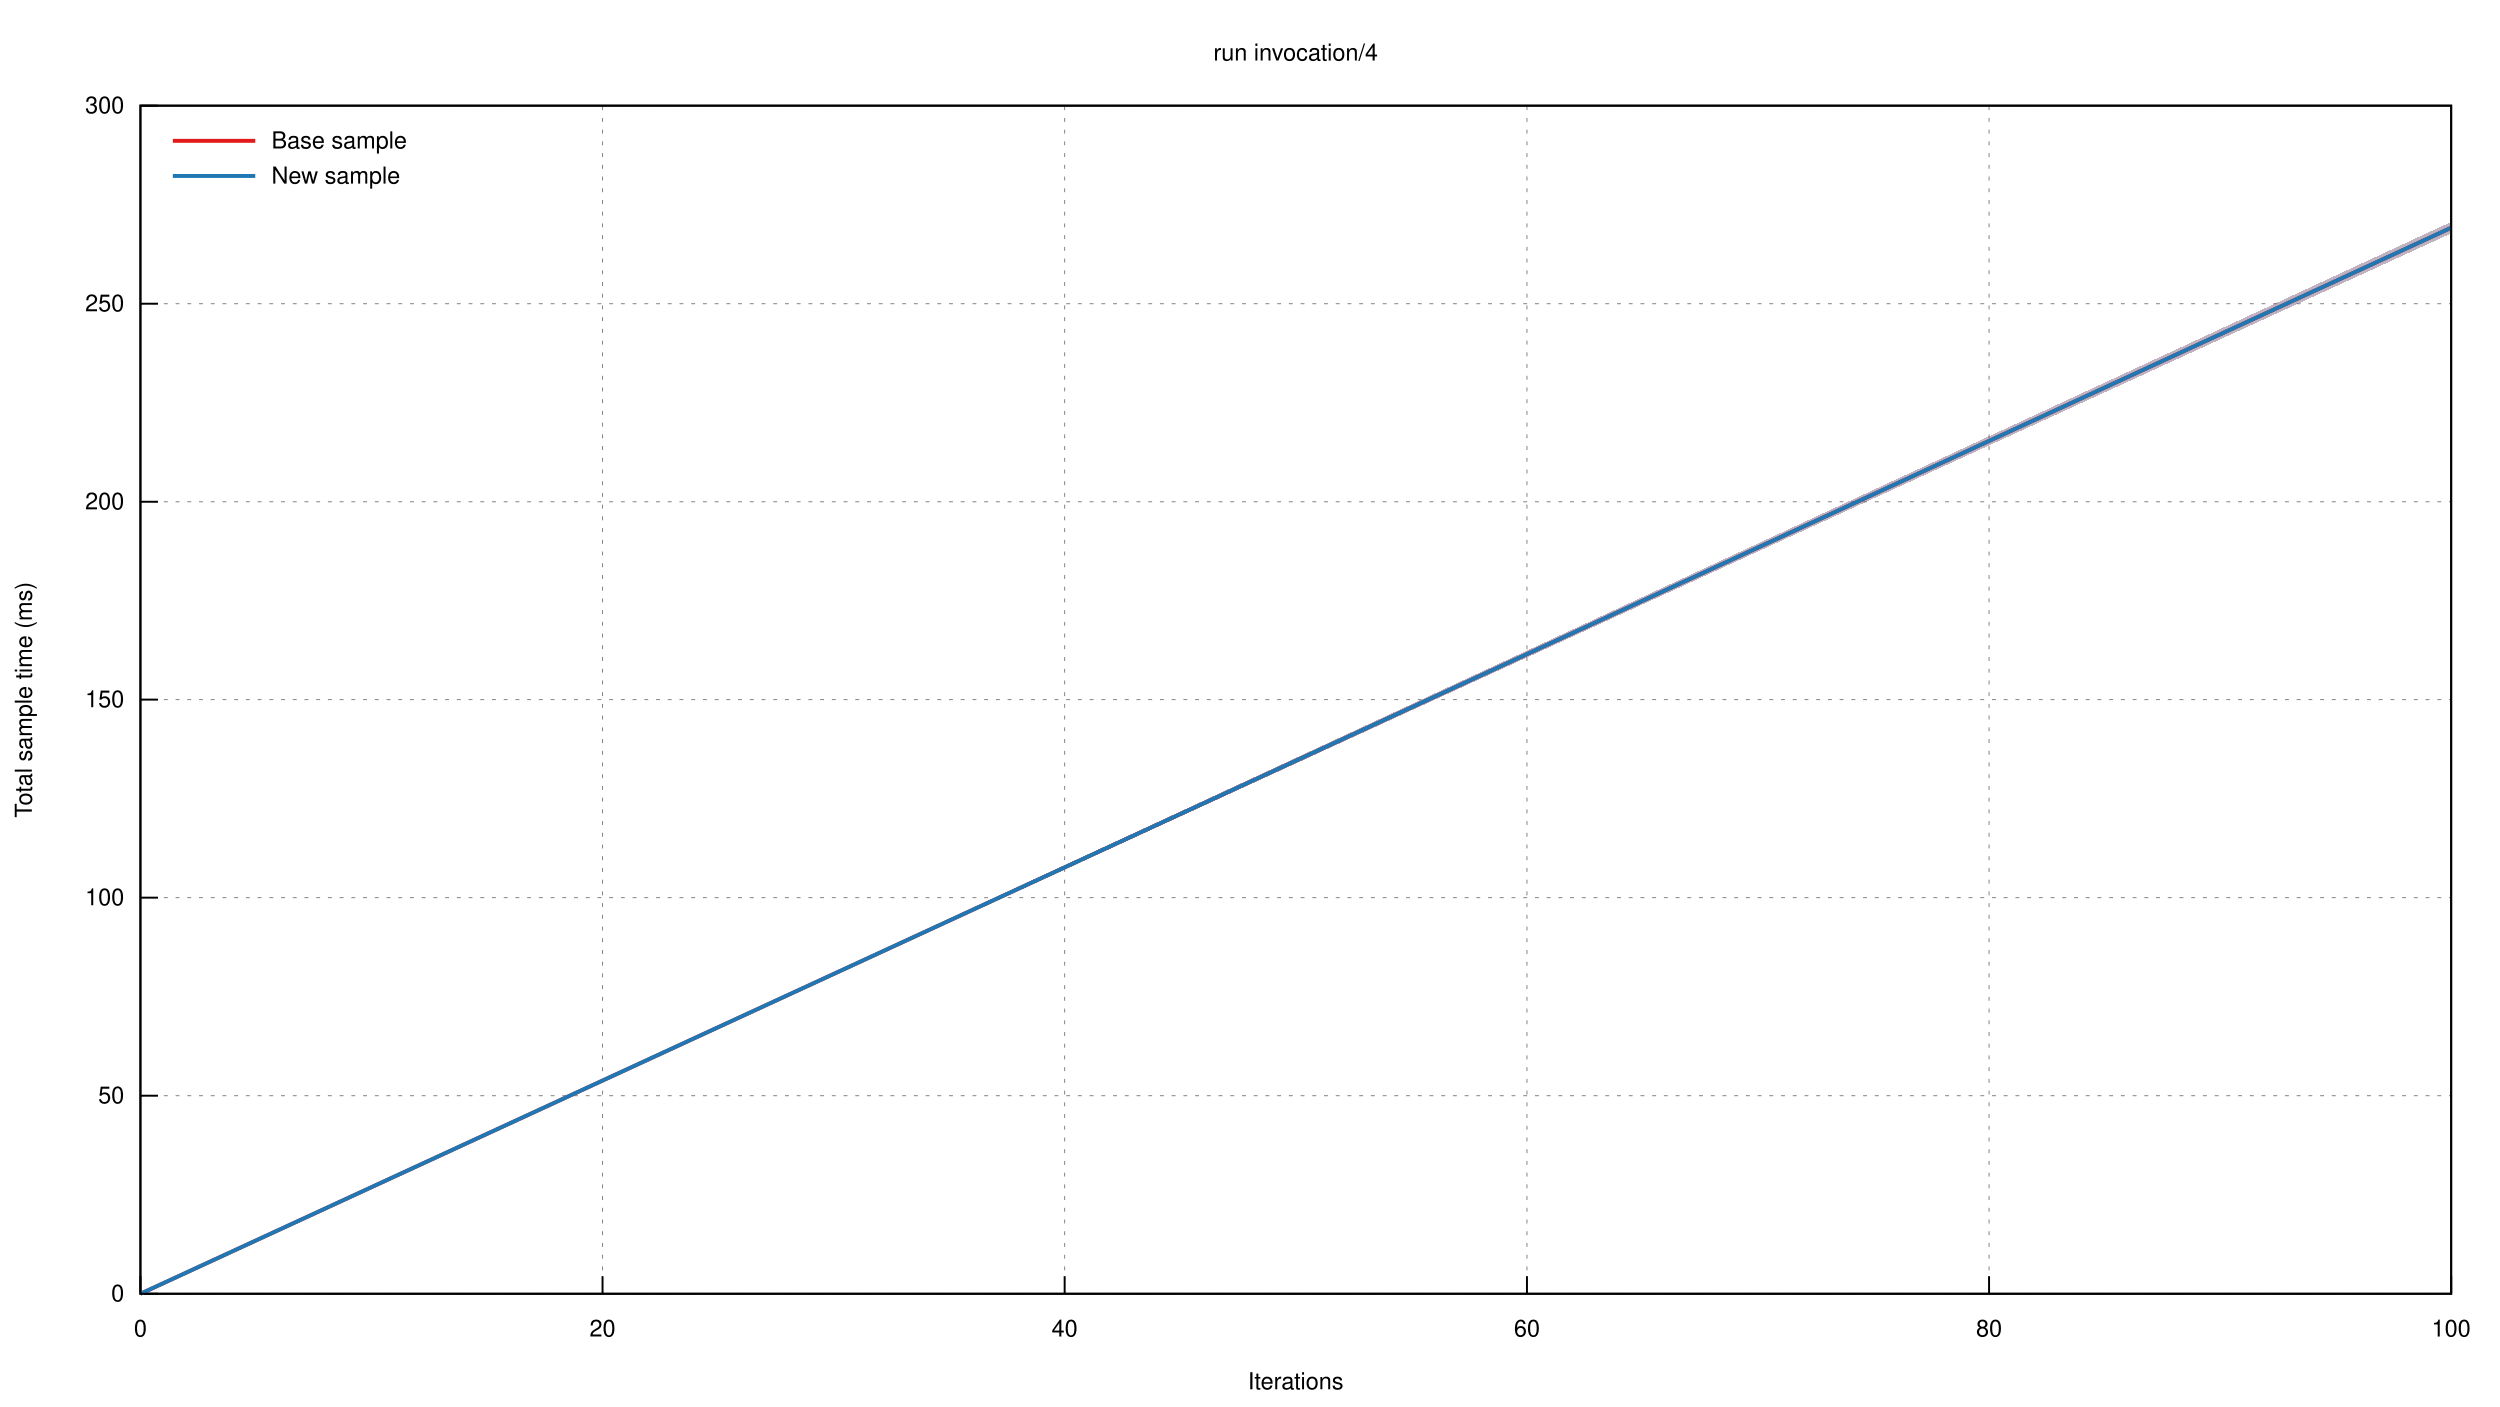
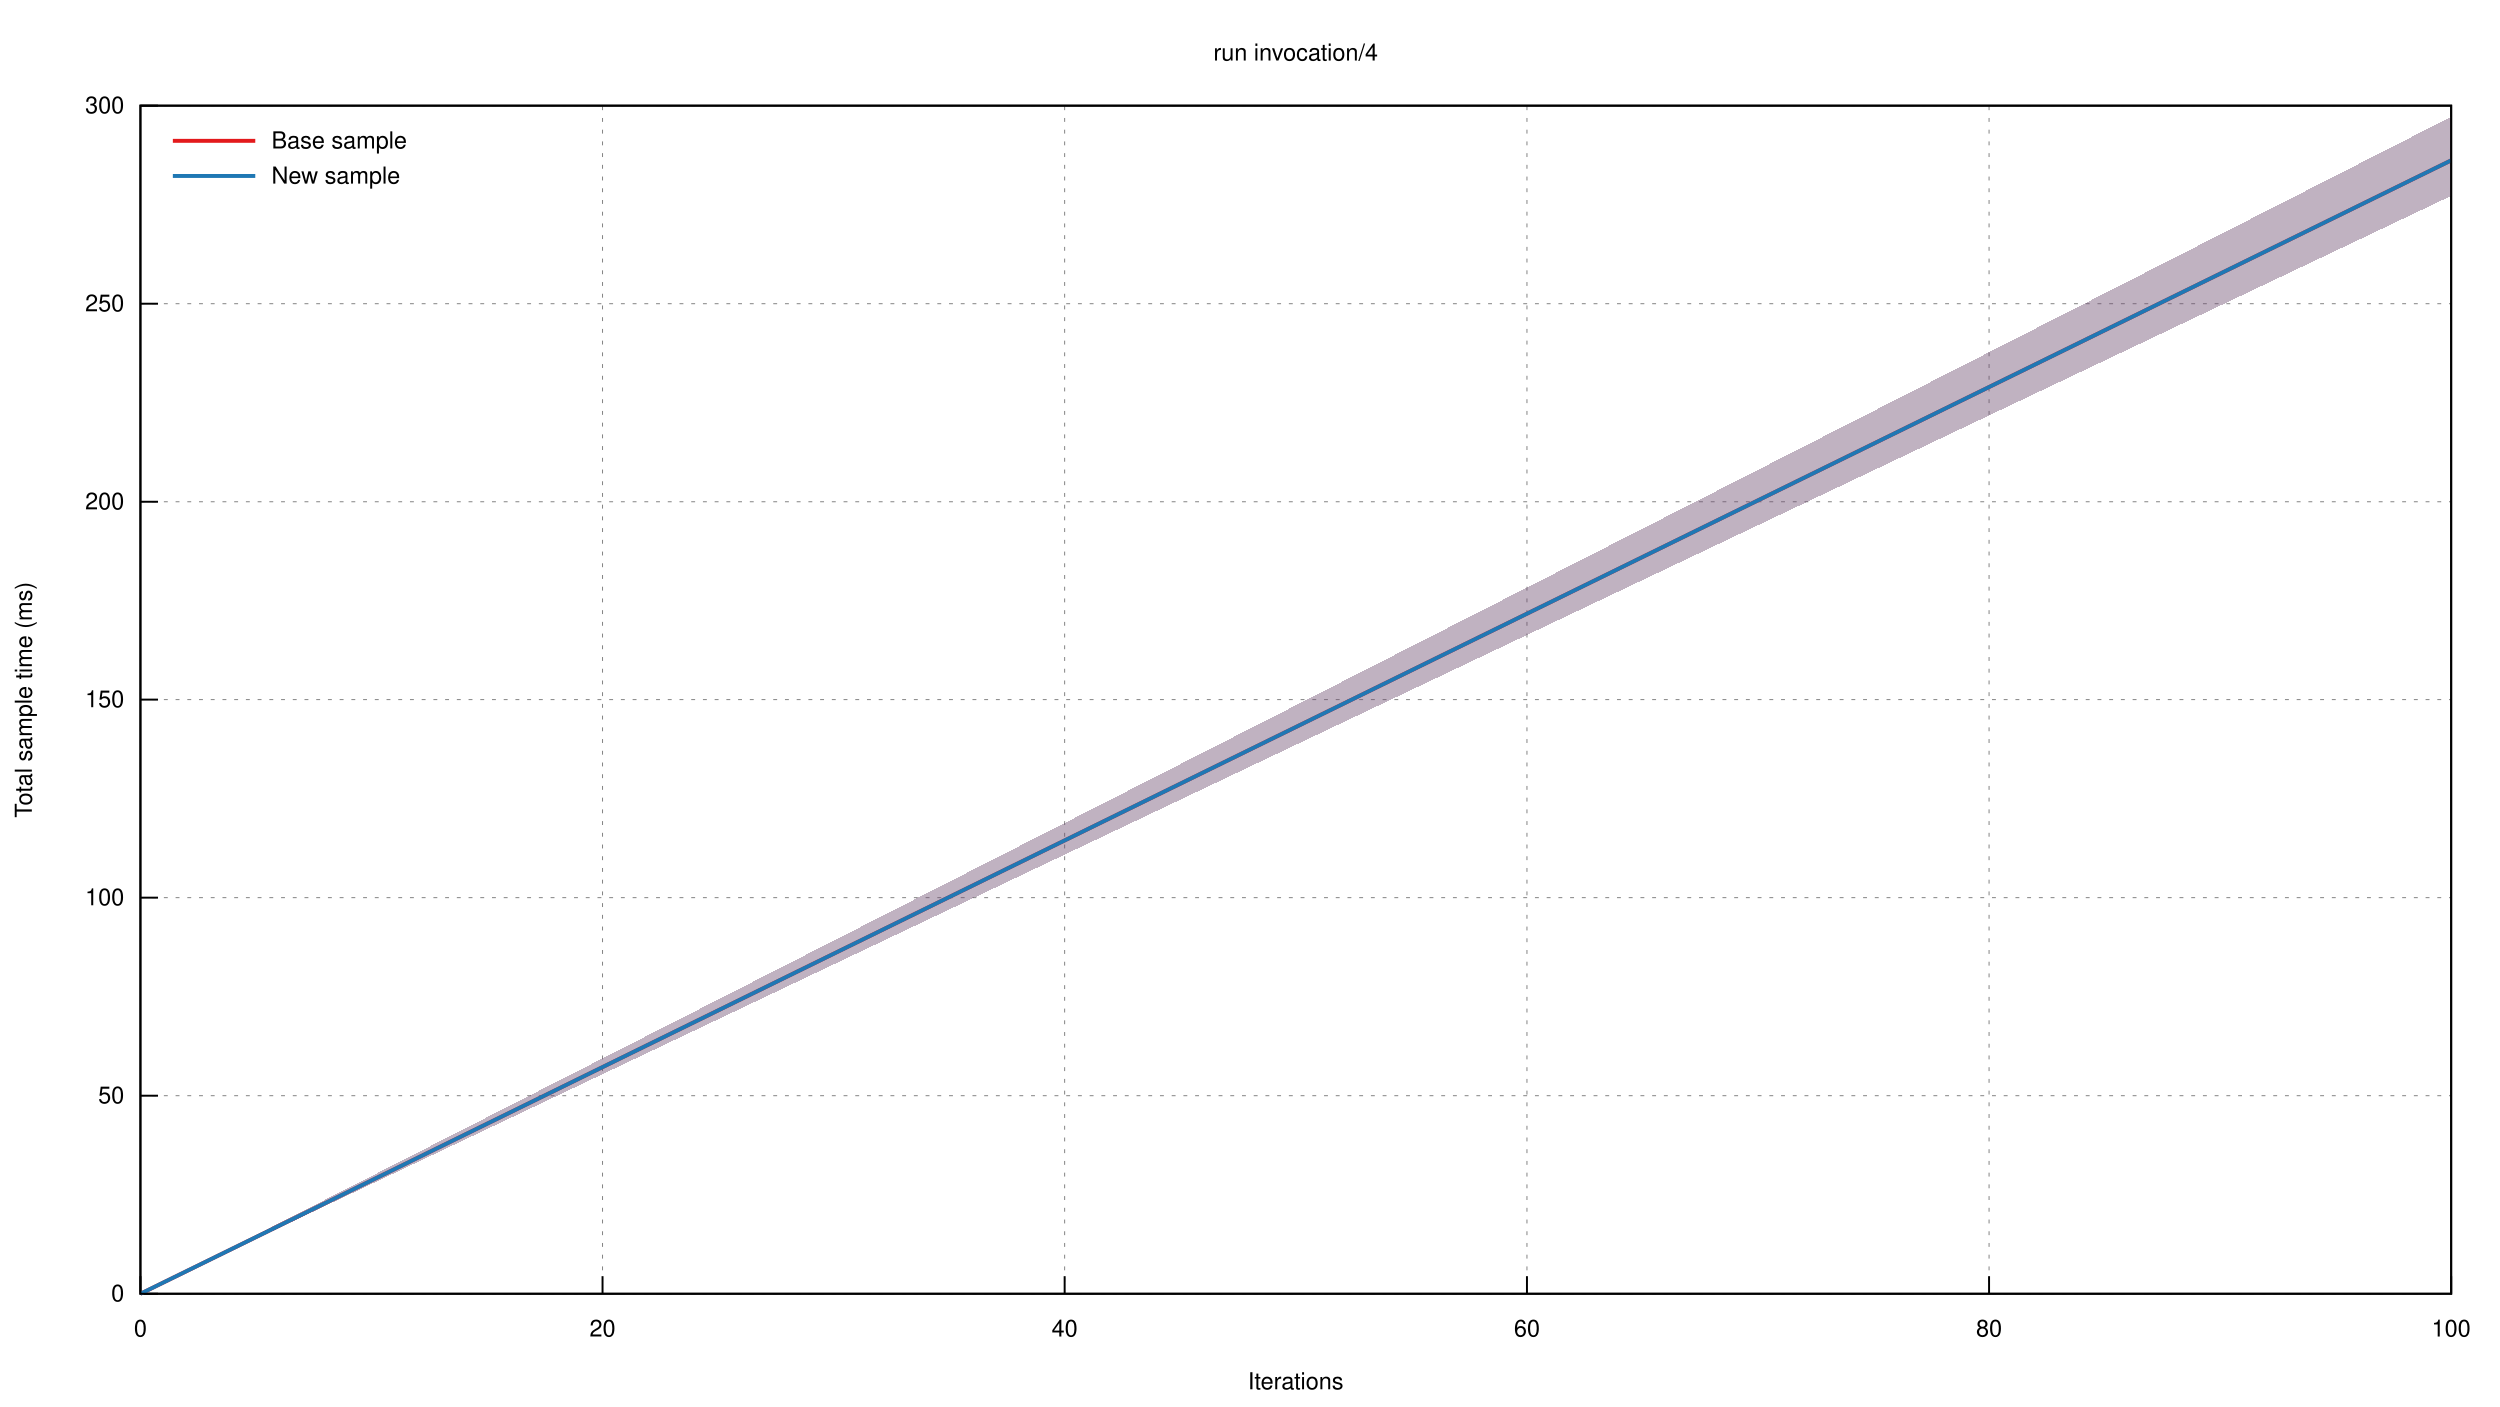
<svg xmlns="http://www.w3.org/2000/svg" xmlns:xlink="http://www.w3.org/1999/xlink" viewBox="0 0 1280 720">
  <g id="gnuplot_canvas">
    <rect x="0" y="0" width="1280" height="720" fill="none" />
    <defs>
      <circle id="gpDot" r="0.5" stroke-width="0.5" stroke="currentColor" />
      <path id="gpPt0" stroke-width="0.222" stroke="currentColor" d="M-1,0 h2 M0,-1 v2" />
      <path id="gpPt1" stroke-width="0.222" stroke="currentColor" d="M-1,-1 L1,1 M1,-1 L-1,1" />
      <path id="gpPt2" stroke-width="0.222" stroke="currentColor" d="M-1,0 L1,0 M0,-1 L0,1 M-1,-1 L1,1 M-1,1 L1,-1" />
      <rect id="gpPt3" stroke-width="0.222" stroke="currentColor" x="-1" y="-1" width="2" height="2" />
      <rect id="gpPt4" stroke-width="0.222" stroke="currentColor" fill="currentColor" x="-1" y="-1" width="2" height="2" />
      <circle id="gpPt5" stroke-width="0.222" stroke="currentColor" cx="0" cy="0" r="1" />
      <use xlink:href="#gpPt5" id="gpPt6" fill="currentColor" stroke="none" />
      <path id="gpPt7" stroke-width="0.222" stroke="currentColor" d="M0,-1.33 L-1.33,0.67 L1.33,0.67 z" />
      <use xlink:href="#gpPt7" id="gpPt8" fill="currentColor" stroke="none" />
      <use xlink:href="#gpPt7" id="gpPt9" stroke="currentColor" transform="rotate(180)" />
      <use xlink:href="#gpPt9" id="gpPt10" fill="currentColor" stroke="none" />
      <use xlink:href="#gpPt3" id="gpPt11" stroke="currentColor" transform="rotate(45)" />
      <use xlink:href="#gpPt11" id="gpPt12" fill="currentColor" stroke="none" />
      <path id="gpPt13" stroke-width="0.222" stroke="currentColor" d="M0,1.330 L1.265,0.411 L0.782,-1.067 L-0.782,-1.076 L-1.265,0.411 z" />
      <use xlink:href="#gpPt13" id="gpPt14" fill="currentColor" stroke="none" />
      <filter id="textbox" filterUnits="objectBoundingBox" x="0" y="0" height="1" width="1">
        <feFlood flood-color="white" flood-opacity="1" result="bgnd" />
        <feComposite in="SourceGraphic" in2="bgnd" operator="atop" />
      </filter>
      <filter id="greybox" filterUnits="objectBoundingBox" x="0" y="0" height="1" width="1">
        <feFlood flood-color="lightgrey" flood-opacity="1" result="grey" />
        <feComposite in="SourceGraphic" in2="grey" operator="atop" />
      </filter>
    </defs>
    <g fill="none" color="white" stroke="currentColor" stroke-width="1.00" stroke-linecap="butt" stroke-linejoin="miter">
</g>
    <g fill="none" color="black" stroke="currentColor" stroke-width="1.00" stroke-linecap="butt" stroke-linejoin="miter">
</g>
    <g fill="none" color="black" stroke="black" stroke-width="0.50" stroke-linecap="butt" stroke-linejoin="miter">
</g>
    <g fill="none" color="gray" stroke="currentColor" stroke-width="0.50" stroke-linecap="butt" stroke-linejoin="miter">
      <path stroke="gray" stroke-dasharray="2,4" class="gridline" d="M71.9,662.4 L1255.0,662.4  " />
    </g>
    <g fill="none" color="gray" stroke="gray" stroke-width="1.00" stroke-linecap="butt" stroke-linejoin="miter">
</g>
    <g fill="none" color="black" stroke="currentColor" stroke-width="1.00" stroke-linecap="butt" stroke-linejoin="miter">
      <path stroke="black" d="M71.9,662.4 L80.9,662.4  " />
      <g transform="translate(63.6,666.3)" stroke="none" fill="black" font-family="Helvetica" font-size="12.00" text-anchor="end">
        <text>
          <tspan font-family="Helvetica"> 0</tspan>
        </text>
      </g>
    </g>
    <g fill="none" color="black" stroke="currentColor" stroke-width="1.00" stroke-linecap="butt" stroke-linejoin="miter">
</g>
    <g fill="none" color="black" stroke="black" stroke-width="0.50" stroke-linecap="butt" stroke-linejoin="miter">
</g>
    <g fill="none" color="gray" stroke="currentColor" stroke-width="0.50" stroke-linecap="butt" stroke-linejoin="miter">
      <path stroke="gray" stroke-dasharray="2,4" class="gridline" d="M71.9,561.0 L1255.0,561.0  " />
    </g>
    <g fill="none" color="gray" stroke="gray" stroke-width="1.00" stroke-linecap="butt" stroke-linejoin="miter">
</g>
    <g fill="none" color="black" stroke="currentColor" stroke-width="1.00" stroke-linecap="butt" stroke-linejoin="miter">
      <path stroke="black" d="M71.9,561.0 L80.9,561.0  " />
      <g transform="translate(63.6,564.9)" stroke="none" fill="black" font-family="Helvetica" font-size="12.00" text-anchor="end">
        <text>
          <tspan font-family="Helvetica"> 50</tspan>
        </text>
      </g>
    </g>
    <g fill="none" color="black" stroke="currentColor" stroke-width="1.00" stroke-linecap="butt" stroke-linejoin="miter">
</g>
    <g fill="none" color="black" stroke="black" stroke-width="0.50" stroke-linecap="butt" stroke-linejoin="miter">
</g>
    <g fill="none" color="gray" stroke="currentColor" stroke-width="0.50" stroke-linecap="butt" stroke-linejoin="miter">
      <path stroke="gray" stroke-dasharray="2,4" class="gridline" d="M71.9,459.6 L1255.0,459.6  " />
    </g>
    <g fill="none" color="gray" stroke="gray" stroke-width="1.00" stroke-linecap="butt" stroke-linejoin="miter">
</g>
    <g fill="none" color="black" stroke="currentColor" stroke-width="1.00" stroke-linecap="butt" stroke-linejoin="miter">
      <path stroke="black" d="M71.9,459.6 L80.9,459.6  " />
      <g transform="translate(63.6,463.5)" stroke="none" fill="black" font-family="Helvetica" font-size="12.00" text-anchor="end">
        <text>
          <tspan font-family="Helvetica"> 100</tspan>
        </text>
      </g>
    </g>
    <g fill="none" color="black" stroke="currentColor" stroke-width="1.00" stroke-linecap="butt" stroke-linejoin="miter">
</g>
    <g fill="none" color="black" stroke="black" stroke-width="0.50" stroke-linecap="butt" stroke-linejoin="miter">
</g>
    <g fill="none" color="gray" stroke="currentColor" stroke-width="0.50" stroke-linecap="butt" stroke-linejoin="miter">
      <path stroke="gray" stroke-dasharray="2,4" class="gridline" d="M71.9,358.2 L1255.0,358.2  " />
    </g>
    <g fill="none" color="gray" stroke="gray" stroke-width="1.00" stroke-linecap="butt" stroke-linejoin="miter">
</g>
    <g fill="none" color="black" stroke="currentColor" stroke-width="1.00" stroke-linecap="butt" stroke-linejoin="miter">
      <path stroke="black" d="M71.9,358.2 L80.9,358.2  " />
      <g transform="translate(63.6,362.1)" stroke="none" fill="black" font-family="Helvetica" font-size="12.00" text-anchor="end">
        <text>
          <tspan font-family="Helvetica"> 150</tspan>
        </text>
      </g>
    </g>
    <g fill="none" color="black" stroke="currentColor" stroke-width="1.00" stroke-linecap="butt" stroke-linejoin="miter">
</g>
    <g fill="none" color="black" stroke="black" stroke-width="0.50" stroke-linecap="butt" stroke-linejoin="miter">
</g>
    <g fill="none" color="gray" stroke="currentColor" stroke-width="0.50" stroke-linecap="butt" stroke-linejoin="miter">
      <path stroke="gray" stroke-dasharray="2,4" class="gridline" d="M71.9,256.9 L1255.0,256.9  " />
    </g>
    <g fill="none" color="gray" stroke="gray" stroke-width="1.00" stroke-linecap="butt" stroke-linejoin="miter">
</g>
    <g fill="none" color="black" stroke="currentColor" stroke-width="1.00" stroke-linecap="butt" stroke-linejoin="miter">
      <path stroke="black" d="M71.9,256.9 L80.9,256.9  " />
      <g transform="translate(63.6,260.8)" stroke="none" fill="black" font-family="Helvetica" font-size="12.00" text-anchor="end">
        <text>
          <tspan font-family="Helvetica"> 200</tspan>
        </text>
      </g>
    </g>
    <g fill="none" color="black" stroke="currentColor" stroke-width="1.00" stroke-linecap="butt" stroke-linejoin="miter">
</g>
    <g fill="none" color="black" stroke="black" stroke-width="0.50" stroke-linecap="butt" stroke-linejoin="miter">
</g>
    <g fill="none" color="gray" stroke="currentColor" stroke-width="0.50" stroke-linecap="butt" stroke-linejoin="miter">
      <path stroke="gray" stroke-dasharray="2,4" class="gridline" d="M71.9,155.5 L1255.0,155.5  " />
    </g>
    <g fill="none" color="gray" stroke="gray" stroke-width="1.00" stroke-linecap="butt" stroke-linejoin="miter">
</g>
    <g fill="none" color="black" stroke="currentColor" stroke-width="1.00" stroke-linecap="butt" stroke-linejoin="miter">
      <path stroke="black" d="M71.9,155.5 L80.9,155.5  " />
      <g transform="translate(63.6,159.4)" stroke="none" fill="black" font-family="Helvetica" font-size="12.00" text-anchor="end">
        <text>
          <tspan font-family="Helvetica"> 250</tspan>
        </text>
      </g>
    </g>
    <g fill="none" color="black" stroke="currentColor" stroke-width="1.00" stroke-linecap="butt" stroke-linejoin="miter">
</g>
    <g fill="none" color="black" stroke="black" stroke-width="0.50" stroke-linecap="butt" stroke-linejoin="miter">
</g>
    <g fill="none" color="gray" stroke="currentColor" stroke-width="0.50" stroke-linecap="butt" stroke-linejoin="miter">
      <path stroke="gray" stroke-dasharray="2,4" class="gridline" d="M71.9,54.1 L1255.0,54.1  " />
    </g>
    <g fill="none" color="gray" stroke="gray" stroke-width="1.00" stroke-linecap="butt" stroke-linejoin="miter">
</g>
    <g fill="none" color="black" stroke="currentColor" stroke-width="1.00" stroke-linecap="butt" stroke-linejoin="miter">
      <path stroke="black" d="M71.9,54.1 L80.9,54.1  " />
      <g transform="translate(63.6,58.0)" stroke="none" fill="black" font-family="Helvetica" font-size="12.00" text-anchor="end">
        <text>
          <tspan font-family="Helvetica"> 300</tspan>
        </text>
      </g>
    </g>
    <g fill="none" color="black" stroke="currentColor" stroke-width="1.00" stroke-linecap="butt" stroke-linejoin="miter">
</g>
    <g fill="none" color="black" stroke="black" stroke-width="0.50" stroke-linecap="butt" stroke-linejoin="miter">
</g>
    <g fill="none" color="gray" stroke="currentColor" stroke-width="0.50" stroke-linecap="butt" stroke-linejoin="miter">
      <path stroke="gray" stroke-dasharray="2,4" class="gridline" d="M71.9,662.4 L71.9,54.1  " />
    </g>
    <g fill="none" color="gray" stroke="gray" stroke-width="1.00" stroke-linecap="butt" stroke-linejoin="miter">
</g>
    <g fill="none" color="black" stroke="currentColor" stroke-width="1.00" stroke-linecap="butt" stroke-linejoin="miter">
      <path stroke="black" d="M71.9,662.4 L71.9,653.4  " />
      <g transform="translate(71.9,684.3)" stroke="none" fill="black" font-family="Helvetica" font-size="12.00" text-anchor="middle">
        <text>
          <tspan font-family="Helvetica"> 0</tspan>
        </text>
      </g>
    </g>
    <g fill="none" color="black" stroke="currentColor" stroke-width="1.00" stroke-linecap="butt" stroke-linejoin="miter">
</g>
    <g fill="none" color="black" stroke="black" stroke-width="0.50" stroke-linecap="butt" stroke-linejoin="miter">
</g>
    <g fill="none" color="gray" stroke="currentColor" stroke-width="0.50" stroke-linecap="butt" stroke-linejoin="miter">
      <path stroke="gray" stroke-dasharray="2,4" class="gridline" d="M308.5,662.4 L308.5,54.1  " />
    </g>
    <g fill="none" color="gray" stroke="gray" stroke-width="1.00" stroke-linecap="butt" stroke-linejoin="miter">
</g>
    <g fill="none" color="black" stroke="currentColor" stroke-width="1.00" stroke-linecap="butt" stroke-linejoin="miter">
      <path stroke="black" d="M308.5,662.4 L308.5,653.4  " />
      <g transform="translate(308.5,684.3)" stroke="none" fill="black" font-family="Helvetica" font-size="12.00" text-anchor="middle">
        <text>
          <tspan font-family="Helvetica"> 20</tspan>
        </text>
      </g>
    </g>
    <g fill="none" color="black" stroke="currentColor" stroke-width="1.00" stroke-linecap="butt" stroke-linejoin="miter">
</g>
    <g fill="none" color="black" stroke="black" stroke-width="0.50" stroke-linecap="butt" stroke-linejoin="miter">
</g>
    <g fill="none" color="gray" stroke="currentColor" stroke-width="0.50" stroke-linecap="butt" stroke-linejoin="miter">
      <path stroke="gray" stroke-dasharray="2,4" class="gridline" d="M545.1,662.4 L545.1,54.1  " />
    </g>
    <g fill="none" color="gray" stroke="gray" stroke-width="1.00" stroke-linecap="butt" stroke-linejoin="miter">
</g>
    <g fill="none" color="black" stroke="currentColor" stroke-width="1.00" stroke-linecap="butt" stroke-linejoin="miter">
      <path stroke="black" d="M545.1,662.4 L545.1,653.4  " />
      <g transform="translate(545.1,684.3)" stroke="none" fill="black" font-family="Helvetica" font-size="12.00" text-anchor="middle">
        <text>
          <tspan font-family="Helvetica"> 40</tspan>
        </text>
      </g>
    </g>
    <g fill="none" color="black" stroke="currentColor" stroke-width="1.00" stroke-linecap="butt" stroke-linejoin="miter">
</g>
    <g fill="none" color="black" stroke="black" stroke-width="0.50" stroke-linecap="butt" stroke-linejoin="miter">
</g>
    <g fill="none" color="gray" stroke="currentColor" stroke-width="0.50" stroke-linecap="butt" stroke-linejoin="miter">
      <path stroke="gray" stroke-dasharray="2,4" class="gridline" d="M781.8,662.4 L781.8,54.1  " />
    </g>
    <g fill="none" color="gray" stroke="gray" stroke-width="1.00" stroke-linecap="butt" stroke-linejoin="miter">
</g>
    <g fill="none" color="black" stroke="currentColor" stroke-width="1.00" stroke-linecap="butt" stroke-linejoin="miter">
      <path stroke="black" d="M781.8,662.4 L781.8,653.4  " />
      <g transform="translate(781.8,684.3)" stroke="none" fill="black" font-family="Helvetica" font-size="12.00" text-anchor="middle">
        <text>
          <tspan font-family="Helvetica"> 60</tspan>
        </text>
      </g>
    </g>
    <g fill="none" color="black" stroke="currentColor" stroke-width="1.00" stroke-linecap="butt" stroke-linejoin="miter">
</g>
    <g fill="none" color="black" stroke="black" stroke-width="0.50" stroke-linecap="butt" stroke-linejoin="miter">
</g>
    <g fill="none" color="gray" stroke="currentColor" stroke-width="0.50" stroke-linecap="butt" stroke-linejoin="miter">
      <path stroke="gray" stroke-dasharray="2,4" class="gridline" d="M1018.4,662.4 L1018.4,54.1  " />
    </g>
    <g fill="none" color="gray" stroke="gray" stroke-width="1.00" stroke-linecap="butt" stroke-linejoin="miter">
</g>
    <g fill="none" color="black" stroke="currentColor" stroke-width="1.00" stroke-linecap="butt" stroke-linejoin="miter">
      <path stroke="black" d="M1018.4,662.4 L1018.4,653.4  " />
      <g transform="translate(1018.4,684.3)" stroke="none" fill="black" font-family="Helvetica" font-size="12.00" text-anchor="middle">
        <text>
          <tspan font-family="Helvetica"> 80</tspan>
        </text>
      </g>
    </g>
    <g fill="none" color="black" stroke="currentColor" stroke-width="1.00" stroke-linecap="butt" stroke-linejoin="miter">
</g>
    <g fill="none" color="black" stroke="black" stroke-width="0.50" stroke-linecap="butt" stroke-linejoin="miter">
</g>
    <g fill="none" color="gray" stroke="currentColor" stroke-width="0.50" stroke-linecap="butt" stroke-linejoin="miter">
      <path stroke="gray" stroke-dasharray="2,4" class="gridline" d="M1255.0,662.4 L1255.0,54.1  " />
    </g>
    <g fill="none" color="gray" stroke="gray" stroke-width="1.00" stroke-linecap="butt" stroke-linejoin="miter">
</g>
    <g fill="none" color="black" stroke="currentColor" stroke-width="1.00" stroke-linecap="butt" stroke-linejoin="miter">
      <path stroke="black" d="M1255.0,662.4 L1255.0,653.4  " />
      <g transform="translate(1255.0,684.3)" stroke="none" fill="black" font-family="Helvetica" font-size="12.00" text-anchor="middle">
        <text>
          <tspan font-family="Helvetica"> 100</tspan>
        </text>
      </g>
    </g>
    <g fill="none" color="black" stroke="currentColor" stroke-width="1.00" stroke-linecap="butt" stroke-linejoin="miter">
</g>
    <g fill="none" color="black" stroke="currentColor" stroke-width="1.00" stroke-linecap="butt" stroke-linejoin="miter">
      <path stroke="black" d="M71.9,54.1 L71.9,662.4 L1255.0,662.4 L1255.0,54.1 L71.9,54.1 Z  " />
    </g>
    <g fill="none" color="black" stroke="currentColor" stroke-width="1.00" stroke-linecap="butt" stroke-linejoin="miter">
      <g transform="translate(16.3,358.3) rotate(270)" stroke="none" fill="black" font-family="Helvetica" font-size="12.00" text-anchor="middle">
        <text>
          <tspan font-family="Helvetica">Total sample time (ms)</tspan>
        </text>
      </g>
    </g>
    <g fill="none" color="black" stroke="currentColor" stroke-width="1.00" stroke-linecap="butt" stroke-linejoin="miter">
      <g transform="translate(663.4,711.3)" stroke="none" fill="black" font-family="Helvetica" font-size="12.00" text-anchor="middle">
        <text>
          <tspan font-family="Helvetica">Iterations</tspan>
        </text>
      </g>
    </g>
    <g fill="none" color="black" stroke="currentColor" stroke-width="1.00" stroke-linecap="butt" stroke-linejoin="miter">
      <g transform="translate(663.4,31.0)" stroke="none" fill="black" font-family="Helvetica" font-size="12.00" text-anchor="middle">
        <text>
          <tspan font-family="Helvetica">run invocation/4</tspan>
        </text>
      </g>
    </g>
    <g id="gnuplot_plot_1">
      <g fill="none" color="black" stroke="currentColor" stroke-width="1.00" stroke-linecap="butt" stroke-linejoin="miter">
        <g stroke="none" shape-rendering="crispEdges">
          <polygon fill="rgb(227,  26,  28)" fill-opacity="0.25" points="71.9,662.4 71.9,662.4 71.9,662.4 " />
-           <polygon fill="rgb(227,  26,  28)" fill-opacity="0.25" points="71.9,662.4 1255.0,119.5 1255.0,113.6 " />
+           <polygon fill="rgb(227,  26,  28)" fill-opacity="0.25" points="71.9,662.4 1255.0,100.3 1255.0,59.8 " />
        </g>
      </g>
    </g>
    <g id="gnuplot_plot_2">
      <g fill="none" color="black" stroke="currentColor" stroke-width="1.00" stroke-linecap="butt" stroke-linejoin="miter">
        <g stroke="none" shape-rendering="crispEdges">
          <polygon fill="rgb( 31, 120, 180)" fill-opacity="0.25" points="71.9,662.4 71.9,662.4 71.9,662.4 " />
-           <polygon fill="rgb( 31, 120, 180)" fill-opacity="0.25" points="71.9,662.4 1255.0,119.5 1255.0,113.6 " />
+           <polygon fill="rgb( 31, 120, 180)" fill-opacity="0.25" points="71.9,662.4 1255.0,100.3 1255.0,59.8 " />
        </g>
      </g>
    </g>
    <g id="gnuplot_plot_3">
      <g fill="none" color="white" stroke="rgb( 31, 120, 180)" stroke-width="2.00" stroke-linecap="butt" stroke-linejoin="miter">
</g>
      <g fill="none" color="black" stroke="currentColor" stroke-width="2.00" stroke-linecap="butt" stroke-linejoin="miter">
        <g transform="translate(139.0,76.0)" stroke="none" fill="black" font-family="Helvetica" font-size="12.00" text-anchor="start">
          <text>
            <tspan font-family="Helvetica">Base sample</tspan>
          </text>
        </g>
      </g>
      <g fill="none" color="black" stroke="currentColor" stroke-width="2.00" stroke-linecap="butt" stroke-linejoin="miter">
-         <path stroke="rgb(227,  26,  28)" d="M88.5,72.1 L130.7,72.1 M71.9,662.4 L1255.0,116.6  " />
+         <path stroke="rgb(227,  26,  28)" d="M88.5,72.1 L130.7,72.1 M71.9,662.4 L1255.0,82.1  " />
      </g>
    </g>
    <g id="gnuplot_plot_4">
      <g fill="none" color="black" stroke="currentColor" stroke-width="2.00" stroke-linecap="butt" stroke-linejoin="miter">
        <g transform="translate(139.0,94.0)" stroke="none" fill="black" font-family="Helvetica" font-size="12.00" text-anchor="start">
          <text>
            <tspan font-family="Helvetica">New sample</tspan>
          </text>
        </g>
      </g>
      <g fill="none" color="black" stroke="currentColor" stroke-width="2.00" stroke-linecap="butt" stroke-linejoin="miter">
-         <path stroke="rgb( 31, 120, 180)" d="M88.5,90.1 L130.7,90.1 M71.9,662.4 L1255.0,116.6  " />
+         <path stroke="rgb( 31, 120, 180)" d="M88.5,90.1 L130.7,90.1 M71.9,662.4 L1255.0,82.1  " />
      </g>
    </g>
    <g fill="none" color="black" stroke="currentColor" stroke-width="2.00" stroke-linecap="butt" stroke-linejoin="miter">
</g>
    <g fill="none" color="black" stroke="black" stroke-width="1.00" stroke-linecap="butt" stroke-linejoin="miter">
</g>
    <g fill="none" color="black" stroke="currentColor" stroke-width="1.00" stroke-linecap="butt" stroke-linejoin="miter">
      <path stroke="black" d="M71.9,54.1 L71.9,662.4 L1255.0,662.4 L1255.0,54.1 L71.9,54.1 Z  " />
    </g>
    <g fill="none" color="black" stroke="currentColor" stroke-width="1.00" stroke-linecap="butt" stroke-linejoin="miter">
</g>
  </g>
</svg>
